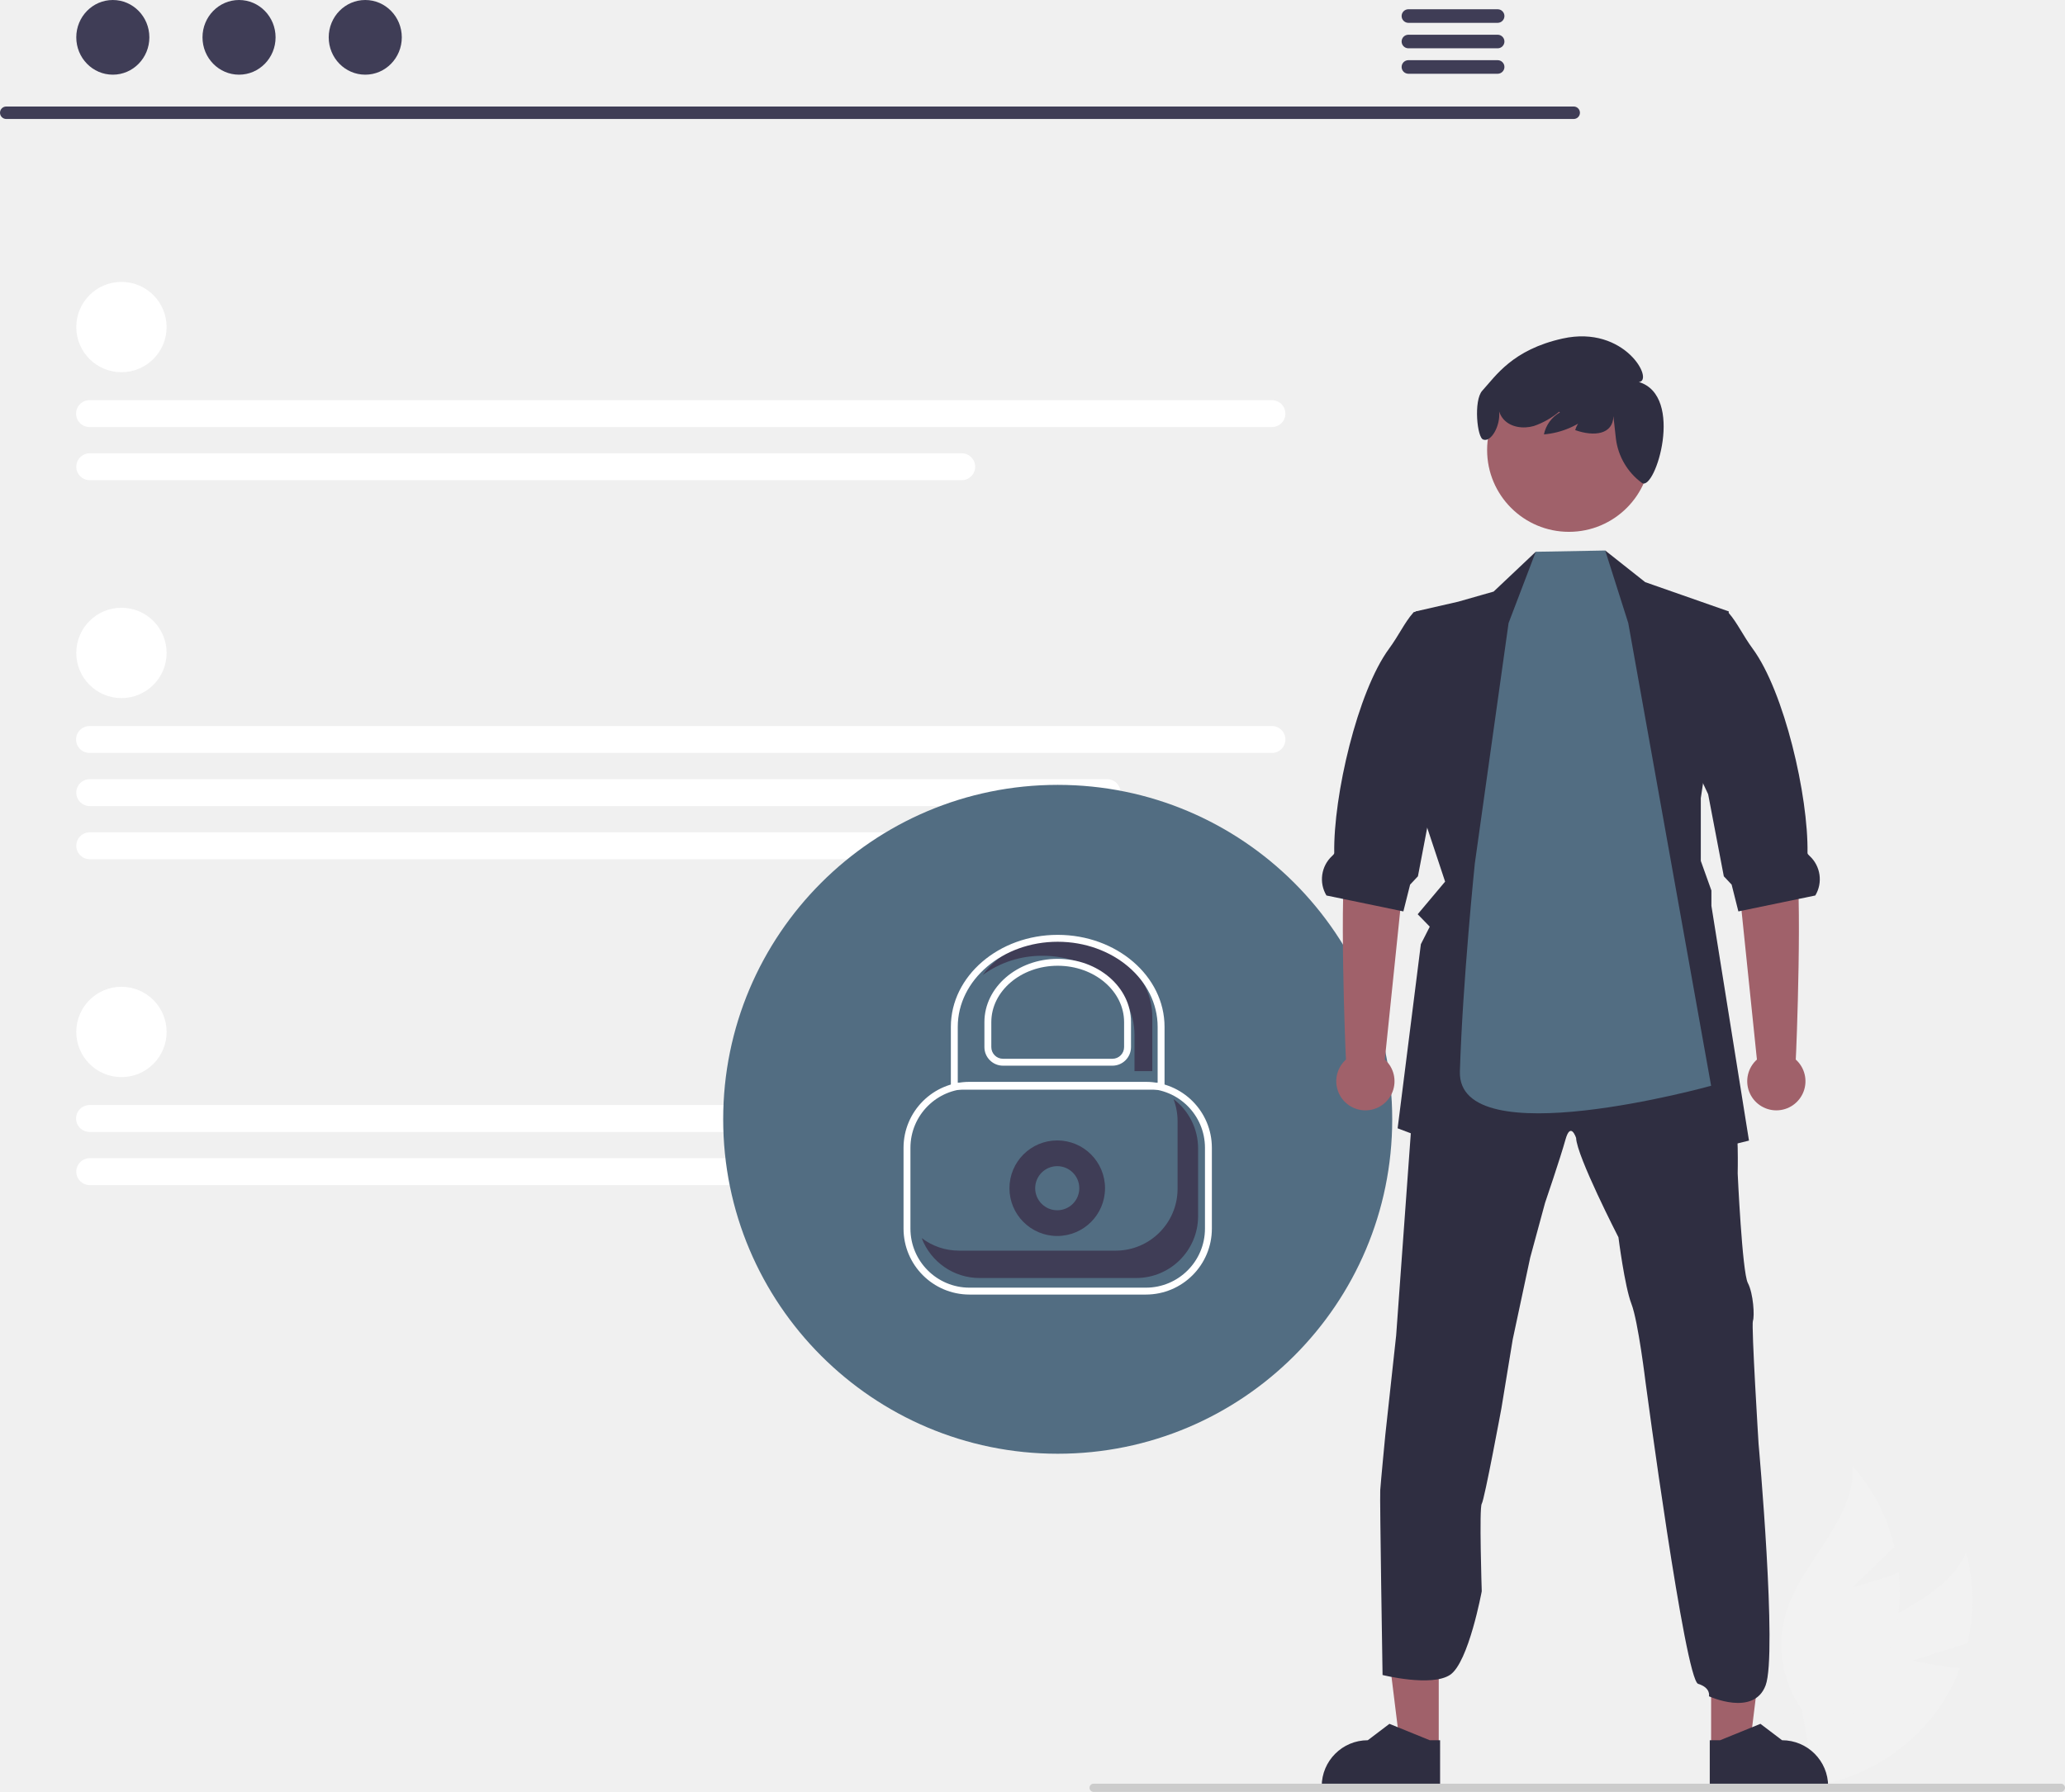
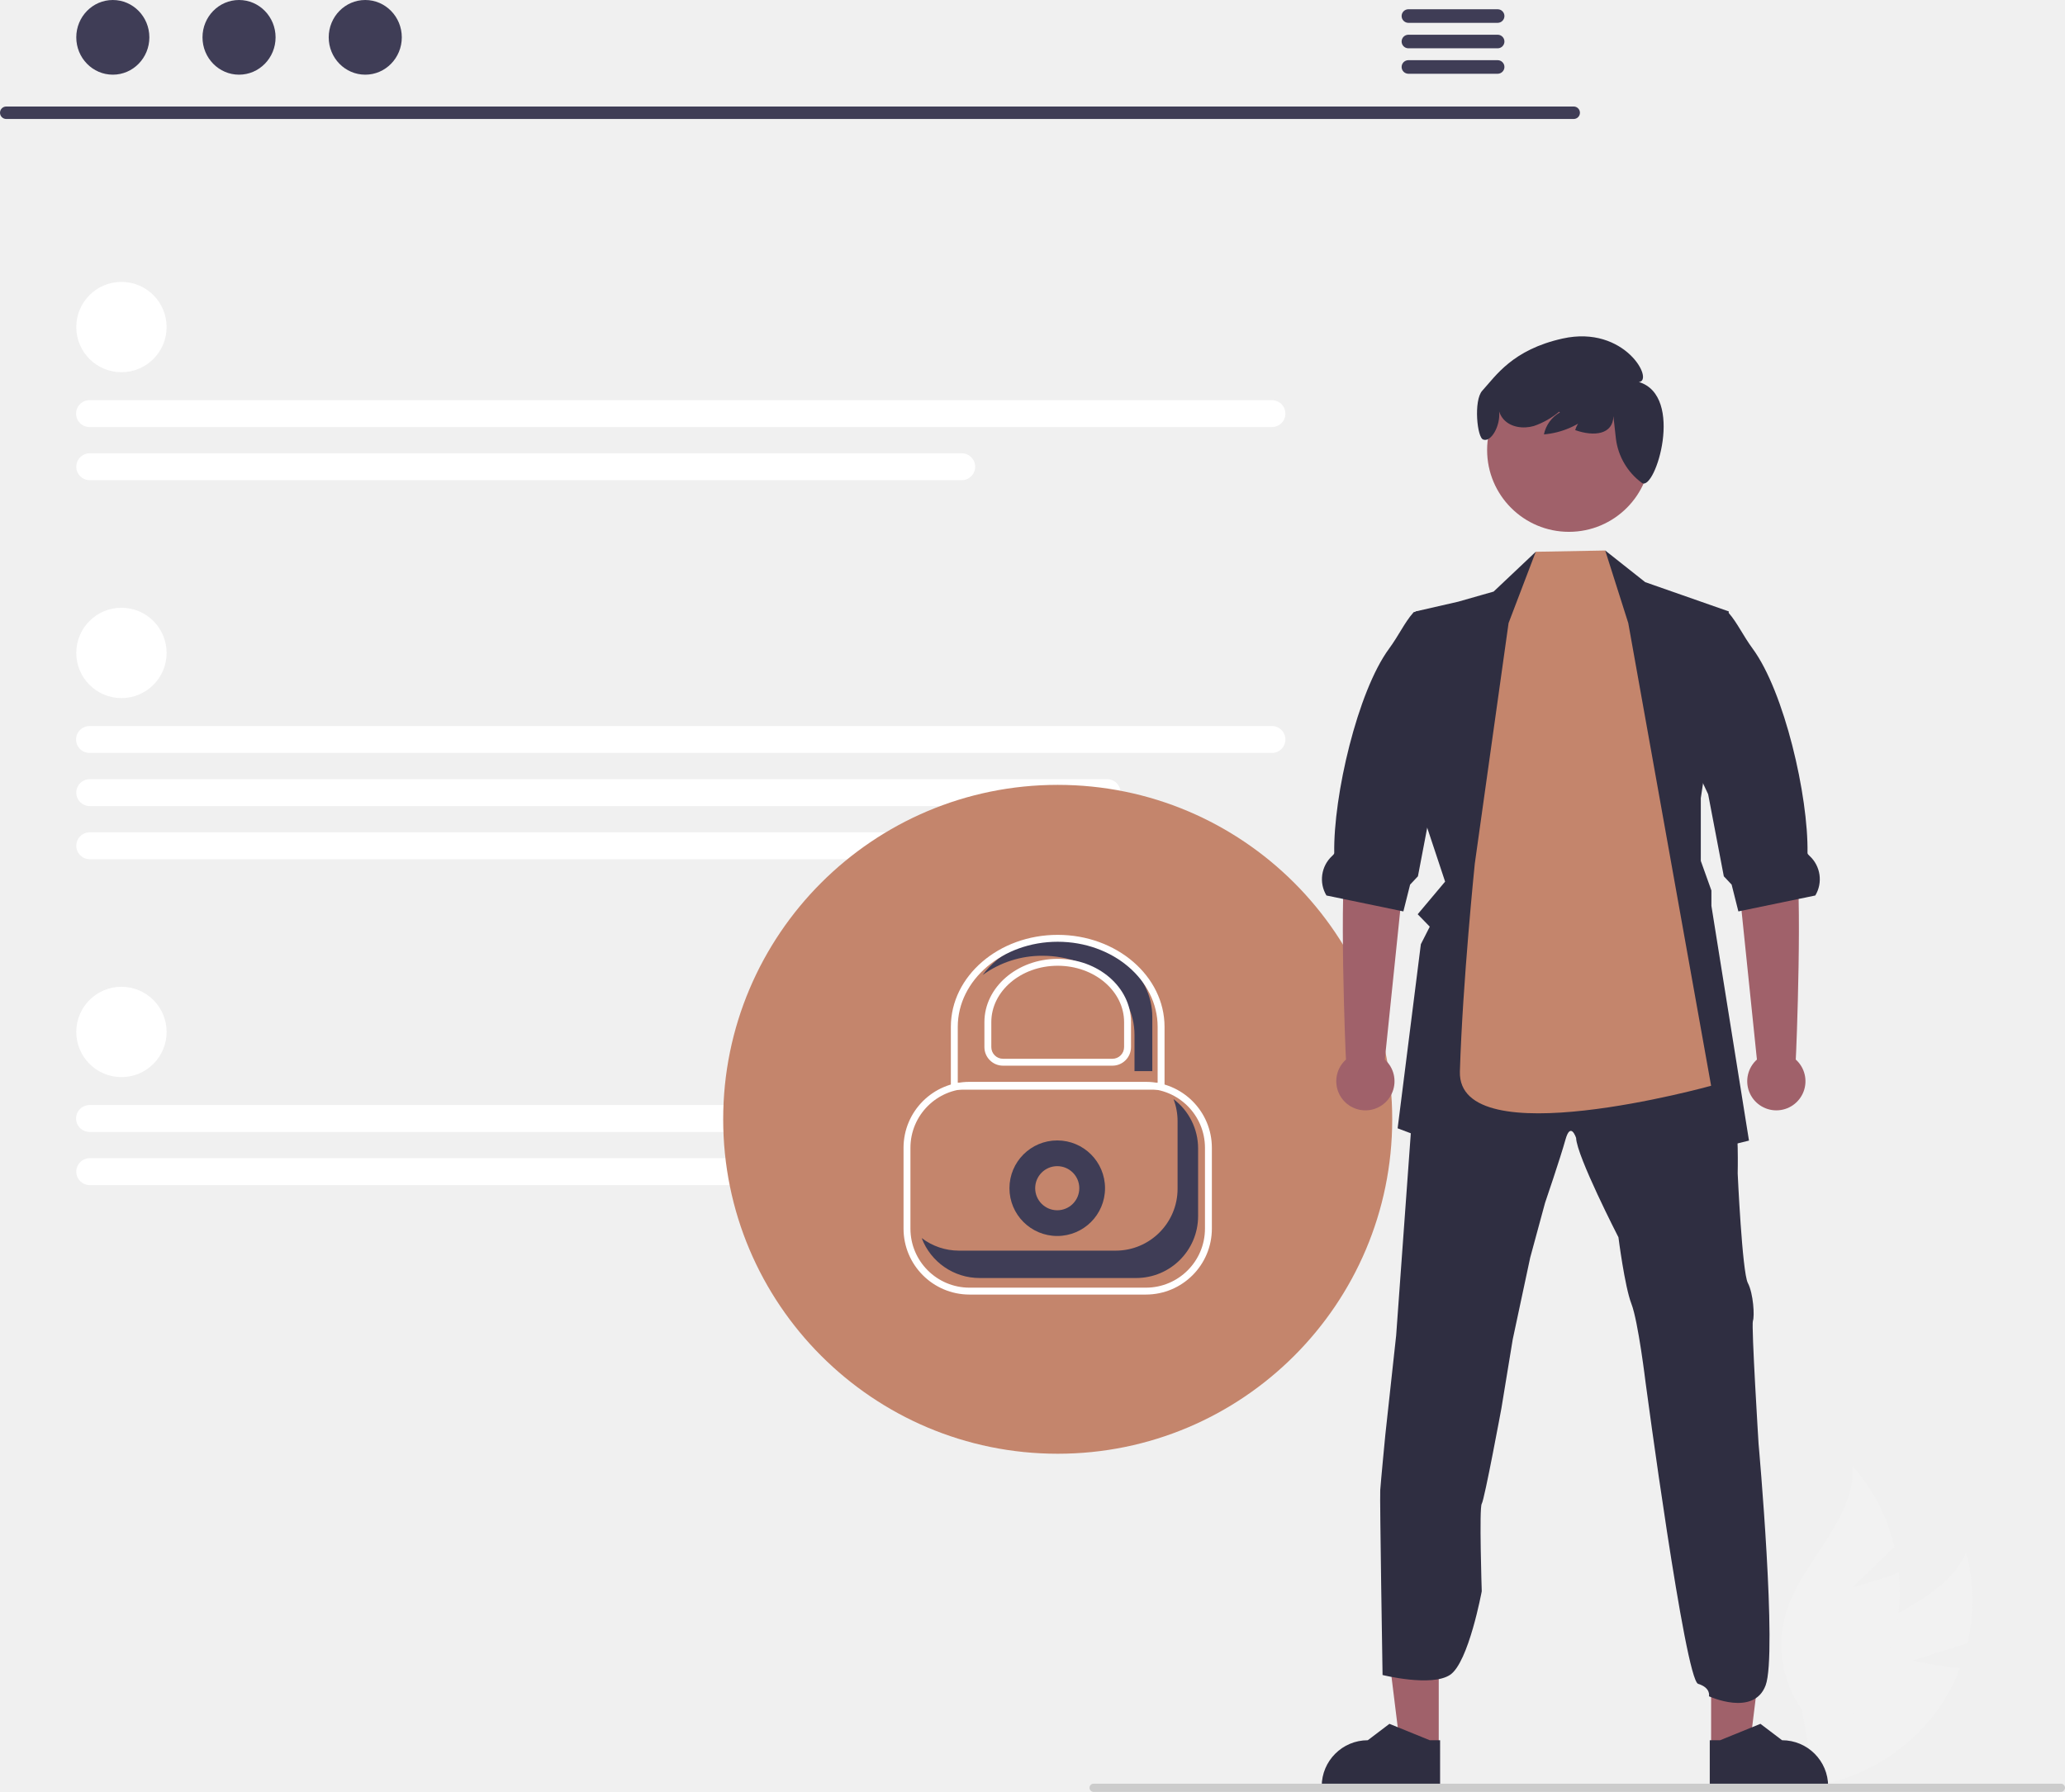
<svg xmlns="http://www.w3.org/2000/svg" width="598.383" height="519.366" viewBox="0 0 598.383 519.366" role="img" artist="Katerina Limpitsouni" source="https://undraw.co/">
  <path d="M854.374,671.404l16.119-5.113a54.561,54.561,0,0,0-.388-26.249c-6.476,14.399-25.475,17.926-36.3,29.419a32.819,32.819,0,0,0-8.395,27.179l-3.391,11.504a54.994,54.994,0,0,0,40.024-22.767,53.121,53.121,0,0,0,6.224-11.783C861.392,672.906,854.374,671.404,854.374,671.404Z" transform="translate(-300.3448 -190.0594)" fill="#f2f2f2" />
  <path d="M837.15,650.132l12.147-11.765A54.561,54.561,0,0,0,837.242,615.046c.625,15.775-14.806,27.406-19.369,42.52a32.819,32.819,0,0,0,4.607,28.071l2.095,11.809A54.994,54.994,0,0,0,850.245,659.218a53.121,53.121,0,0,0,.316-13.323C844.101,648.345,837.15,650.132,837.15,650.132Z" transform="translate(-300.3448 -190.0594)" fill="#f2f2f2" />
  <path d="M756.405,224.544H302.112a1.807,1.807,0,0,1,0-3.613H756.405a1.807,1.807,0,0,1,0,3.613Z" transform="translate(-300.3448 -190.0594)" fill="#3f3d56" />
  <ellipse cx="32.692" cy="10.823" rx="10.588" ry="10.823" fill="#3f3d56" />
  <ellipse cx="69.267" cy="10.823" rx="10.588" ry="10.823" fill="#3f3d56" />
  <ellipse cx="105.842" cy="10.823" rx="10.588" ry="10.823" fill="#3f3d56" />
  <path d="M734.384,192.742h-25.981a1.968,1.968,0,0,0,0,3.934h25.981a1.968,1.968,0,0,0,0-3.934Z" transform="translate(-300.3448 -190.0594)" fill="#3f3d56" />
  <path d="M734.384,200.126h-25.981a1.968,1.968,0,0,0,0,3.934h25.981a1.968,1.968,0,0,0,0-3.934Z" transform="translate(-300.3448 -190.0594)" fill="#3f3d56" />
  <path d="M734.384,207.501h-25.981a1.968,1.968,0,0,0,0,3.934h25.981a1.968,1.968,0,0,0,0-3.934Z" transform="translate(-300.3448 -190.0594)" fill="#3f3d56" />
  <circle cx="35.193" cy="94.795" r="13.089" fill="#fff" />
  <path d="M668.861,313.839H326.347a3.898,3.898,0,1,1,0-7.795h342.514a3.898,3.898,0,1,1,0,7.795Z" transform="translate(-300.3448 -190.0594)" fill="#fff" />
  <path d="M579.03,329.241H326.347a3.898,3.898,0,0,1,0-7.796H579.03a3.898,3.898,0,1,1,0,7.796Z" transform="translate(-300.3448 -190.0594)" fill="#fff" />
  <circle cx="35.193" cy="299.1" r="13.089" fill="#fff" />
  <path d="M668.861,518.144H326.347a3.898,3.898,0,1,1,0-7.795h342.514a4.359,4.359,0,0,1,4.114,4.198A3.849,3.849,0,0,1,668.861,518.144Z" transform="translate(-300.3448 -190.0594)" fill="#fff" />
  <path d="M579.03,533.546H326.347a3.898,3.898,0,0,1,0-7.796H579.03a3.898,3.898,0,1,1,0,7.796Z" transform="translate(-300.3448 -190.0594)" fill="#fff" />
  <circle cx="35.193" cy="189.247" r="13.089" fill="#fff" />
  <path d="M668.861,408.29H326.347a3.898,3.898,0,1,1,0-7.795h342.514a3.898,3.898,0,1,1,0,7.795Z" transform="translate(-300.3448 -190.0594)" fill="#fff" />
  <path d="M621.163,423.692H326.347a3.898,3.898,0,0,1,0-7.796H621.163a3.898,3.898,0,0,1,0,7.796Z" transform="translate(-300.3448 -190.0594)" fill="#fff" />
  <path d="M601.153,439.094H326.347a3.898,3.898,0,0,1,0-7.796H601.153a3.898,3.898,0,1,1,0,7.796Z" transform="translate(-300.3448 -190.0594)" fill="#fff" />
-   <circle cx="306.495" cy="324.421" r="96.934" fill="#526d82" />
+   <circle cx="306.495" cy="324.421" r="96.934" fill="#c4856c" />
  <circle cx="306.361" cy="344.393" r="13.848" fill="#3f3d56" />
-   <circle cx="306.361" cy="344.393" r="6.391" fill="#526d82" />
+   <circle cx="306.361" cy="344.393" r="6.391" fill="#c4856c" />
  <path d="M632.412,565.278h-51.144a19.123,19.123,0,0,1-19.102-19.101V522.728a19.123,19.123,0,0,1,19.102-19.102h51.144a19.123,19.123,0,0,1,19.101,19.102v23.449A19.122,19.122,0,0,1,632.412,565.278Zm-51.144-59.651a17.121,17.121,0,0,0-17.102,17.102v23.449A17.12,17.12,0,0,0,581.268,563.278h51.144a17.12,17.12,0,0,0,17.101-17.101V522.728a17.121,17.121,0,0,0-17.101-17.102Z" transform="translate(-300.3448 -190.0594)" fill="#fff" />
  <path d="M578.238,552.549h45.395a17.943,17.943,0,0,0,17.943-17.943V514.983a17.863,17.863,0,0,0-1.184-6.365,17.895,17.895,0,0,1,7.131,14.295v19.624a17.943,17.943,0,0,1-17.943,17.943H584.186a17.933,17.933,0,0,1-16.759-11.577A17.84,17.84,0,0,0,578.238,552.549Z" transform="translate(-300.3448 -190.0594)" fill="#3f3d56" />
  <polygon points="416.909 506.542 405.755 506.541 400.448 463.514 416.912 463.515 416.909 506.542" fill="#a0616a" />
  <path d="M717.647,708.238l-34.303-.001v-.434a13.352,13.352,0,0,1,13.352-13.351h.001l6.266-4.754,11.691,4.754,2.994 0Z" transform="translate(-300.3448 -190.0594)" fill="#2f2e41" />
  <polygon points="495.838 506.542 506.993 506.541 512.3 463.514 495.836 463.515 495.838 506.542" fill="#a0616a" />
  <path d="M795.79,708.238l34.303-.001v-.434a13.352,13.352,0,0,0-13.352-13.351h-.001l-6.266-4.754L798.784,694.452l-2.994 0Z" transform="translate(-300.3448 -190.0594)" fill="#2f2e41" />
  <path d="M700.302,621.955c.165-2.455,1.475-16.033,1.475-16.033l3.138-28.795,5.53-76.328.361-4.997,28.967-5.561,19.798-9.491,23.531,7.522,18.323,6.871s.031,2.941.173,6.495c.188,4.651.518,10.354,1.302,11.836,1.31,2.62.98,16.684.98,16.684s1.302,28.614,2.941,31.752,1.969,9.671,1.475,10.981,1.639,35.674,1.639,35.674,5.476,60.811,2.04,69.98-16.418,3.163-16.418,3.163.627-2.447-3.138-3.6-15.233-87.38-15.233-87.38-2.133-17.68-4.094-22.747-3.765-19.304-3.765-19.304-12.111-23.563-12.268-28.802c0,0-1.584-4.902-3.083.494s-5.914,18.323-5.914,18.323l-4.306,15.876L738.69,578.289l-3.279,19.97s-4.91,26.504-5.695,27.649,0,25.359,0,25.359-3.796,20.621-9.162,24.222-19.58.057-19.58.057S700.137,624.411,700.302,621.955Z" transform="translate(-300.3448 -190.0594)" fill="#2f2e41" />
  <polygon points="412.315 236.13 418.755 255.528 410.809 264.987 414.308 268.588 411.727 273.678 404.997 327.032 441.894 341.025 454.319 325.447 464.116 341.025 506.81 330.593 495.922 262.556 495.922 258.108 492.848 249.519 492.848 231.337 500.966 177.215 476.736 168.728 465.151 159.559 461.402 172.454 445.44 169.615 445.024 159.927 432.811 171.466 422.527 174.399 410.213 177.215 408.644 181.137 411.781 180.353 411.272 231.377 412.315 236.13" fill="#2f2e41" />
  <path d="M701.631,497.164l6.197-59.982,1.636-24.687L692.119,409.359s.687,17.652-1.585,27.611c-2.242,9.828-.297,58.877-.159,60.188a8.439,8.439,0,1,0,11.256.005Z" transform="translate(-300.3448 -190.0594)" fill="#a0616a" />
  <path d="M684.713,449.611l4.824.996,16.55,3.428.918.188,1.953-7.765,2.267-2.416,4.314-22.606.227-1.177,6.518-13.931,4.51-41.87-16.77,3.012c-.086.086-.165.18-.243.275-2.408,2.73-4.126,6.526-6.934,10.346-9.138,12.432-16.15,42.639-15.875,59.189.008.267-.267.557-.596.855A9.18,9.18,0,0,0,684.713,449.611Z" transform="translate(-300.3448 -190.0594)" fill="#2f2e41" />
  <path d="M809.453,497.164l-6.197-59.982-1.636-24.687,17.345-3.136s-.687,17.652,1.585,27.611c2.242,9.828.297,58.877.159,60.188a8.439,8.439,0,1,1-11.256.005Z" transform="translate(-300.3448 -190.0594)" fill="#a0616a" />
  <path d="M826.372,449.611l-4.824.996-16.55,3.428-.918.188-1.953-7.765-2.267-2.416L795.545,421.436l-.227-1.177-6.518-13.931,1.49-41.87,10.77,3.012c.086.086.165.18.243.275,2.408,2.73,4.126,6.526,6.934,10.346,9.138,12.432,16.15,42.639,15.875,59.189-.008.267.267.557.596.855A9.18,9.18,0,0,1,826.372,449.611Z" transform="translate(-300.3448 -190.0594)" fill="#2f2e41" />
-   <path d="M737.489,370.654l7.88-20.667,20.127-.369,6.679,21.036,24.006,134.104s-73.544,20.481-72.798-4.138c.784-25.885,4.323-60.268,4.323-60.268Z" transform="translate(-300.3448 -190.0594)" fill="#526d82" />
+   <path d="M737.489,370.654l7.88-20.667,20.127-.369,6.679,21.036,24.006,134.104s-73.544,20.481-72.798-4.138c.784-25.885,4.323-60.268,4.323-60.268Z" transform="translate(-300.3448 -190.0594)" fill="#c4856c" />
  <circle cx="454.637" cy="130.437" r="23.71" fill="#a0616a" />
  <path d="M729.874,303.296c3.86-4.201,8.688-11.892,23.312-15.121,18.07-3.991,26.609,12.334,22.052,12.601,13.325,4.035,4.765,31.611.945,29.298A1.125,1.125,0,0,1,776.089,330,18.77,18.77,0,0,1,768.592,317.193l-.725-6.525c-.104,5.309-5.53,6.012-11.074,4.056a6.955,6.955,0,0,1,4.914-4.838,23.786,23.786,0,0,1-13.971,6.079,9.511,9.511,0,0,1,4.625-6.364l-.219-.215a22.85,22.85,0,0,1-7.33,4.15c-3.056.876-6.718.402-8.812-1.99a6.5,6.5,0,0,1-1.252-2.254c.453,4.205-2.368,9.004-4.558,8.18C728.367,317.118,727.304,306.093,729.874,303.296Z" transform="translate(-300.3448 -190.0594)" fill="#2f2e41" />
  <path d="M898.727,708.235a1.186,1.186,0,0,1-1.19,1.19h-280.29a1.19,1.19,0,0,1,0-2.38h280.29A1.187,1.187,0,0,1,898.727,708.235Z" transform="translate(-300.3448 -190.0594)" fill="#ccc" />
  <path d="M607.627,461.922c-9.481,0-17.815,4.292-22.533,10.735a29.121,29.121,0,0,1,17.373-5.574c14.682,0,26.626,10.284,26.626,22.925v10.508h5.16v-15.668C634.253,472.206,622.308,461.922,607.627,461.922Z" transform="translate(-300.3448 -190.0594)" fill="#3f3d56" />
  <path d="M637.798,505.893h-61.918V487.675c0-14.698,13.888-26.656,30.959-26.656s30.959,11.958,30.959,26.656Zm-59.918-2h57.918V487.675c0-13.596-12.991-24.656-28.959-24.656s-28.959,11.061-28.959,24.656Z" transform="translate(-300.3448 -190.0594)" fill="#fff" />
  <path d="M622.697,498.938H590.982a5.388,5.388,0,0,1-5.381-5.382v-7.25c0-10.108,9.528-18.332,21.239-18.332s21.239,8.224,21.239,18.332v7.25A5.388,5.388,0,0,1,622.697,498.938Zm-15.857-28.964c-10.608,0-19.239,7.326-19.239,16.332v7.25a3.385,3.385,0,0,0,3.381,3.382h31.715a3.385,3.385,0,0,0,3.381-3.382v-7.25C626.078,477.3,617.448,469.974,606.839,469.974Z" transform="translate(-300.3448 -190.0594)" fill="#fff" />
</svg>
